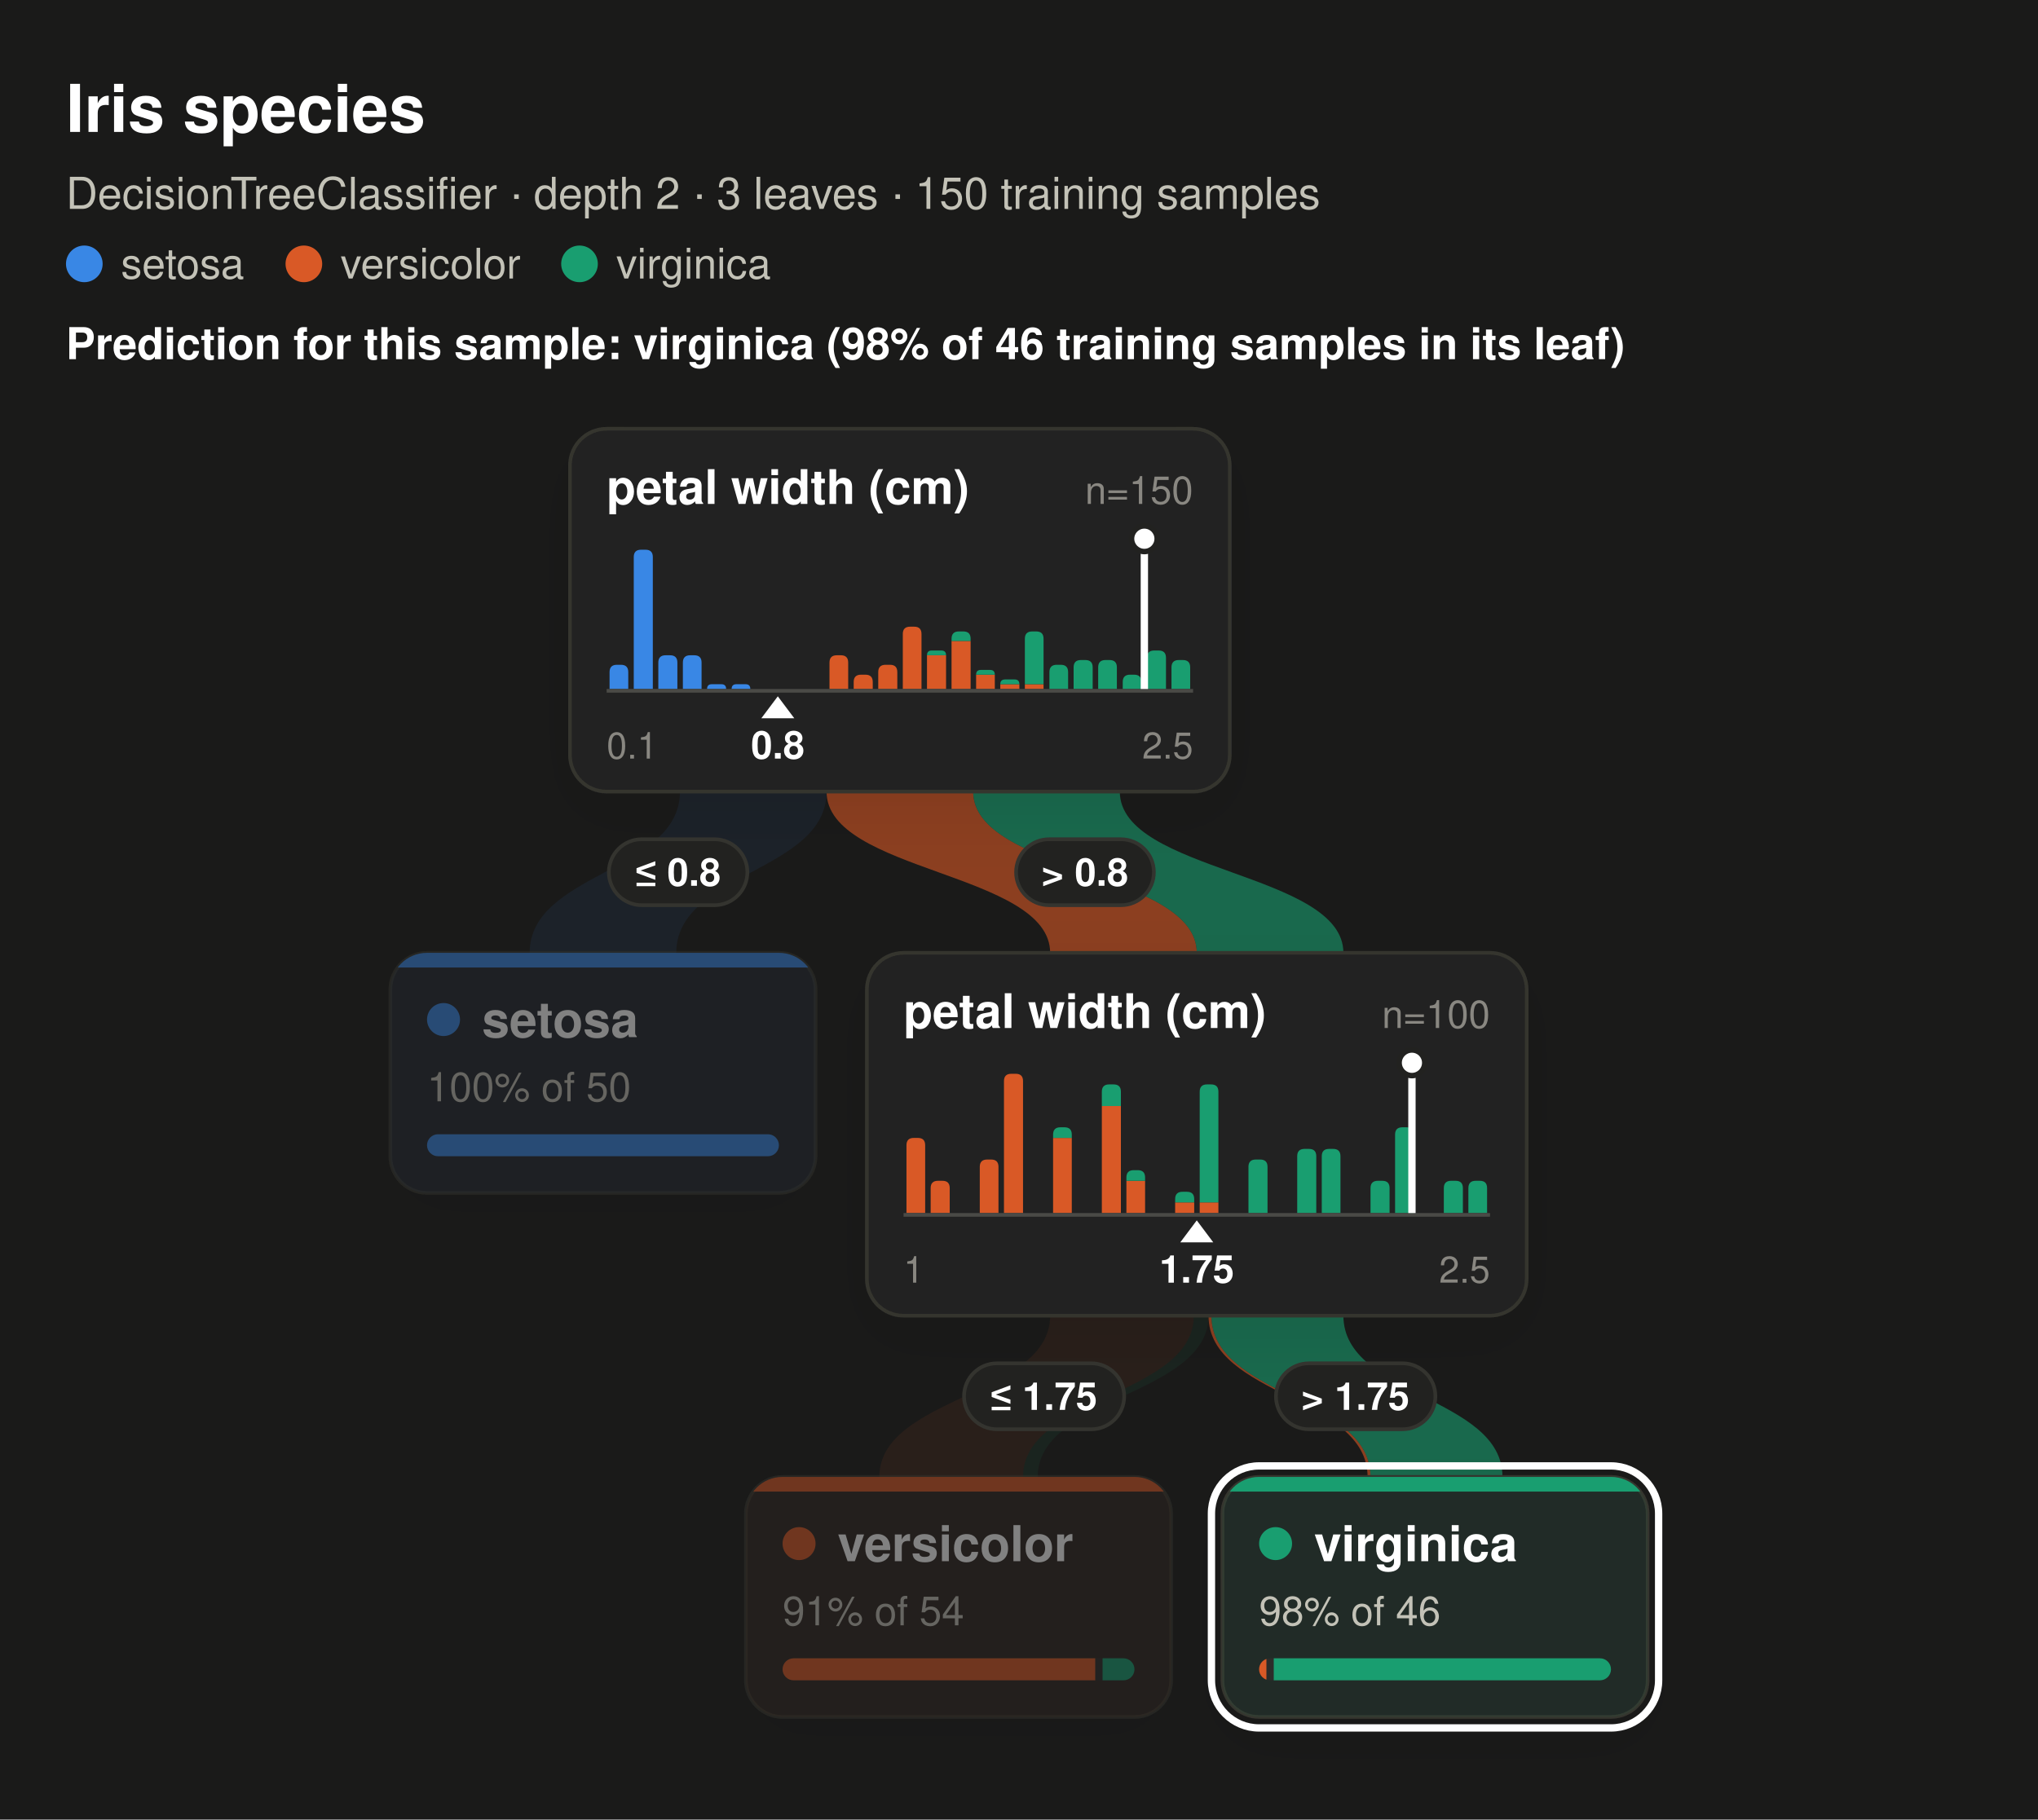
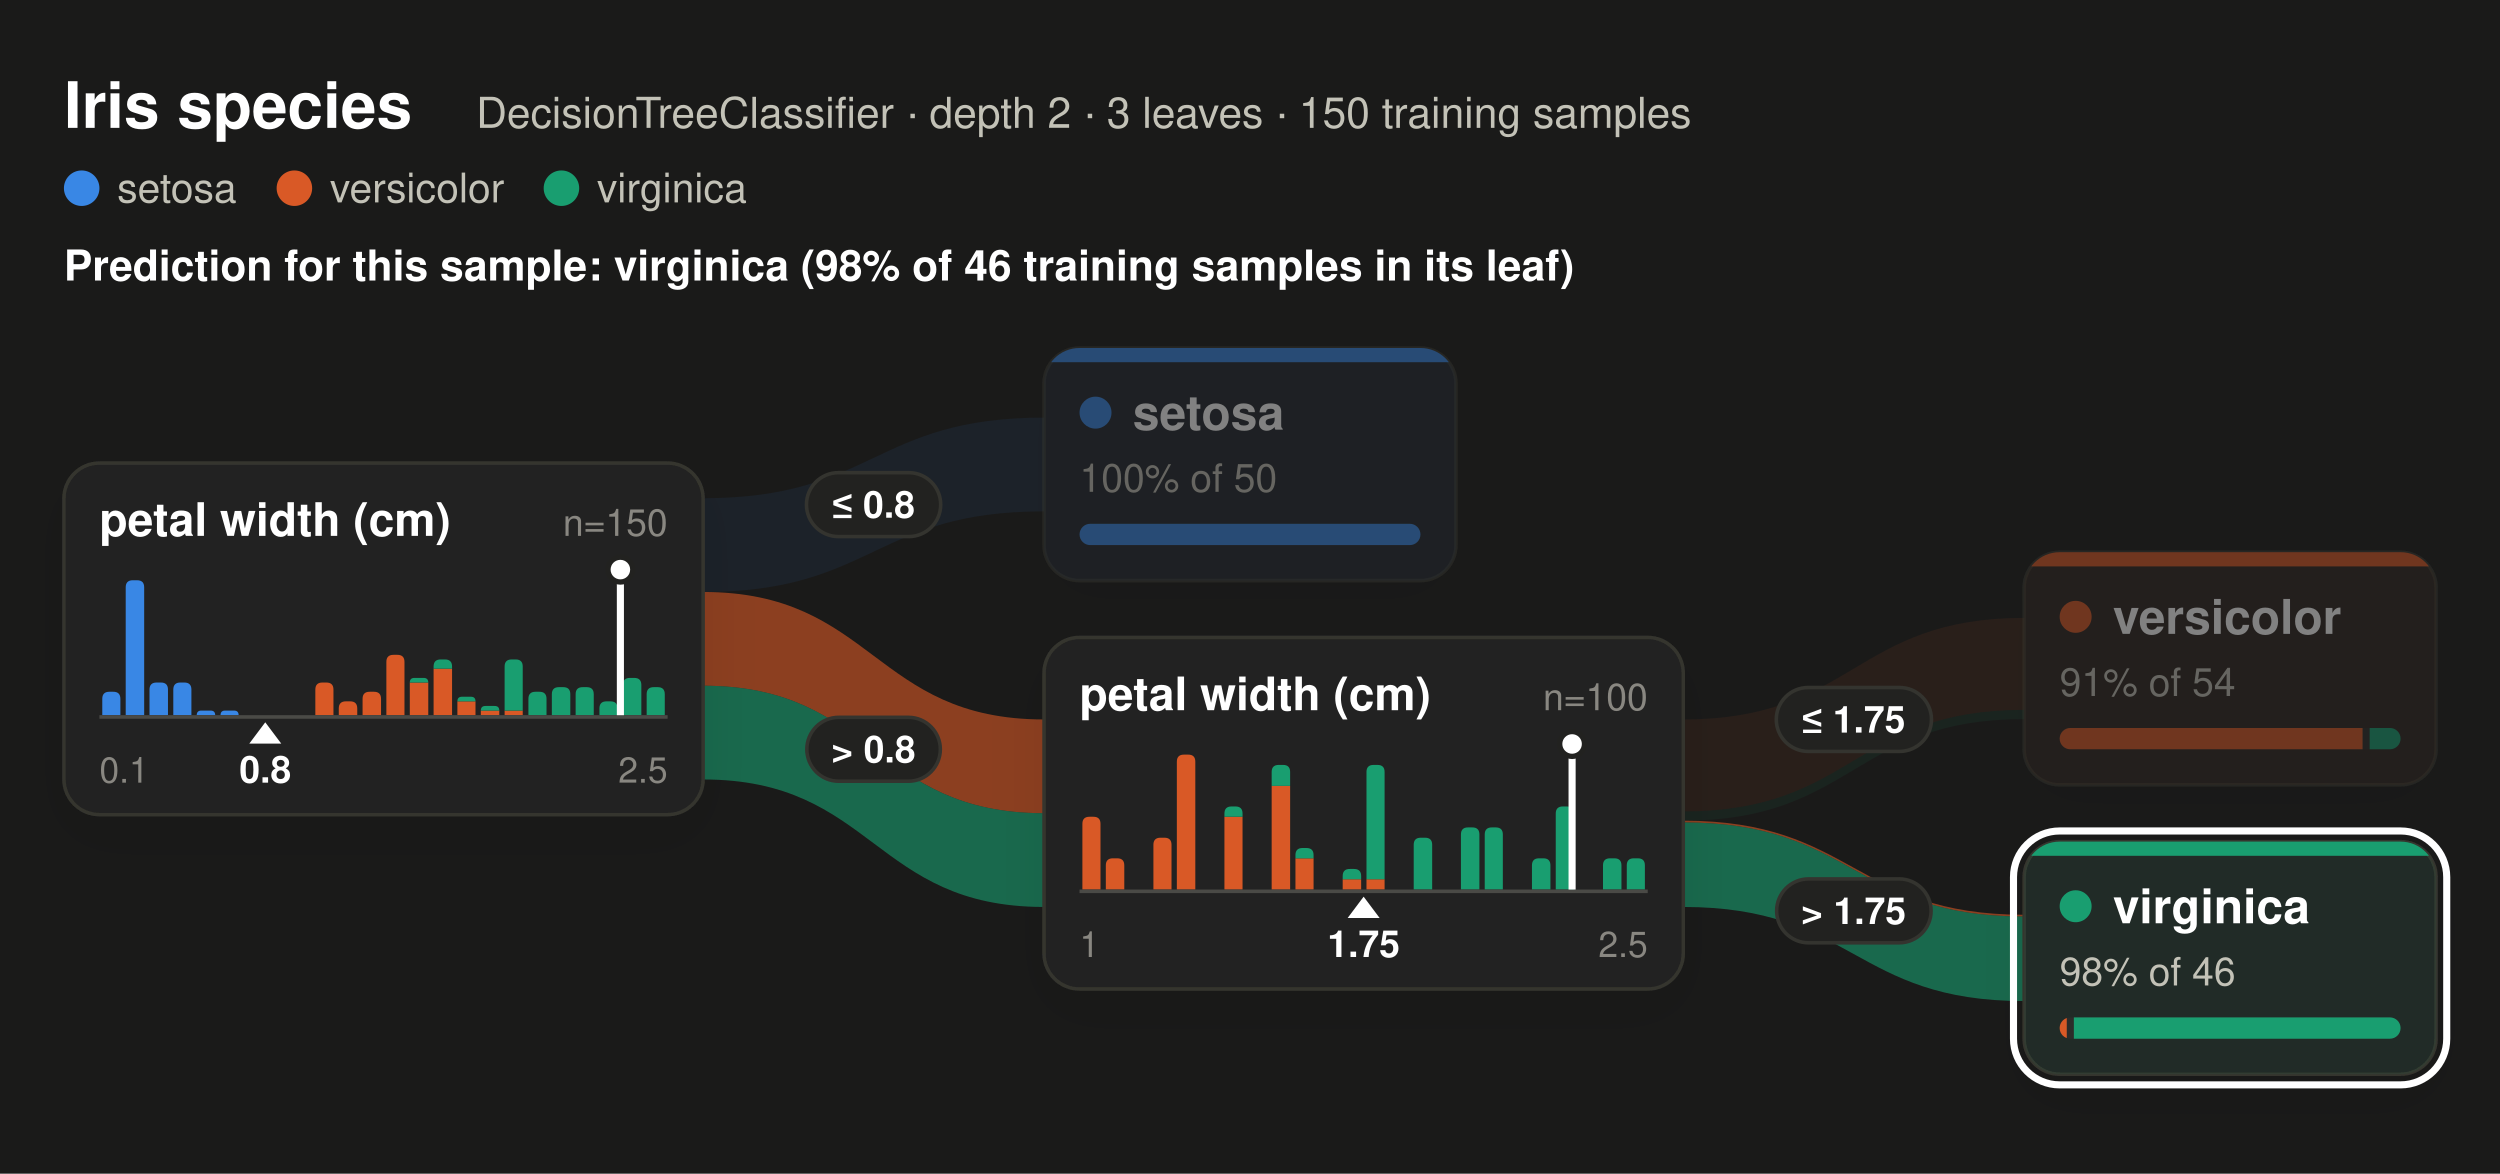
- <svg xmlns="http://www.w3.org/2000/svg" width="556" height="496.5" viewBox="0 0 556 496.5" role="img" aria-label="Iris species" font-family="Helvetica, 'Helvetica Neue', Arial, 'Nimbus Sans', 'Liberation Sans', sans-serif">
+ <svg xmlns="http://www.w3.org/2000/svg" width="704" height="330.5" viewBox="0 0 704 330.5" role="img" aria-label="Iris species" font-family="Helvetica, 'Helvetica Neue', Arial, 'Nimbus Sans', 'Liberation Sans', sans-serif">
  <defs>
    <filter id="dti11-sh" x="-20%" y="-20%" width="140%" height="160%">
      <feDropShadow dx="0" dy="1" stdDeviation="1" style="flood-color:#000000;flood-opacity:0.06" />
      <feDropShadow dx="0" dy="6" stdDeviation="8" style="flood-color:#000000;flood-opacity:0.07" />
    </filter>
  </defs>
  <rect width="100%" height="100%" style="fill:#1a1a19" />
  <g transform="translate(18,18)">
    <text x="0" y="18" style="font-size:18px;font-weight:650;fill:#ffffff">Iris species</text>
-     <text x="0" y="39" style="font-size:12px;font-weight:400;fill:#c3c2b7">DecisionTreeClassifier  ·  depth 2  ·  3 leaves  ·  150 training samples</text>
-     <circle cx="5" cy="54" r="5" style="fill:#3987e5" />
-     <text x="15" y="58" style="font-size:11.5px;font-weight:400;fill:#c3c2b7">setosa</text>
-     <circle cx="64.9" cy="54" r="5" style="fill:#d95926" />
-     <text x="74.9" y="58" style="font-size:11.5px;font-weight:400;fill:#c3c2b7">versicolor</text>
-     <circle cx="140.1" cy="54" r="5" style="fill:#199e70" />
-     <text x="150.1" y="58" style="font-size:11.5px;font-weight:400;fill:#c3c2b7">virginica</text>
-     <text x="0" y="80" style="font-size:12px;font-weight:600;fill:#ffffff">Prediction for this sample: virginica (98% of 46 training samples in its leaf)</text>
+     <text x="116.1" y="18" style="font-size:12px;font-weight:400;fill:#c3c2b7">DecisionTreeClassifier  ·  depth 2  ·  3 leaves  ·  150 training samples</text>
+     <circle cx="5" cy="35" r="5" style="fill:#3987e5" />
+     <text x="15" y="39" style="font-size:11.5px;font-weight:400;fill:#c3c2b7">setosa</text>
+     <circle cx="64.9" cy="35" r="5" style="fill:#d95926" />
+     <text x="74.9" y="39" style="font-size:11.5px;font-weight:400;fill:#c3c2b7">versicolor</text>
+     <circle cx="140.1" cy="35" r="5" style="fill:#199e70" />
+     <text x="150.1" y="39" style="font-size:11.5px;font-weight:400;fill:#c3c2b7">virginica</text>
+     <text x="0" y="61" style="font-size:12px;font-weight:600;fill:#ffffff">Prediction for this sample: virginica (98% of 46 training samples in its leaf)</text>
  </g>
-   <g transform="translate(106.5,117)">
+   <g transform="translate(18,98)">
    <g style="fill-opacity:0.08">
-       <path d="M79,99C79,121 38,121 38,143L78,143C78,121 119,121 119,99Z" style="fill:#3987e5" />
+       <path d="M180,42.3C228,42.3 228,19.6 276,19.6L276,46C228,46 228,68.7 180,68.7Z" style="fill:#3987e5" />
    </g>
    <g style="fill-opacity:0.6">
-       <path d="M119,99C119,121 180,121 180,143L220,143C220,121 159,121 159,99Z" style="fill:#d95926" />
-       <path d="M159,99C159,121 220,121 220,143L260,143C260,121 199,121 199,99Z" style="fill:#199e70" />
+       <path d="M180,68.7C228,68.7 228,104.6 276,104.6L276,131C228,131 228,95.1 180,95.1Z" style="fill:#d95926" />
+       <path d="M180,95.1C228,95.1 228,131 276,131L276,157.4C228,157.4 228,121.5 180,121.5Z" style="fill:#199e70" />
    </g>
    <g style="fill-opacity:0.08">
-       <path d="M180,242C180,264 133.4,264 133.4,286L172.6,286C172.6,264 219.2,264 219.2,242Z" style="fill:#d95926" />
-       <path d="M219.2,242C219.2,264 172.6,264 172.6,286L176.6,286C176.6,264 223.2,264 223.2,242Z" style="fill:#199e70" />
+       <path d="M456,104.6C504,104.6 504,76 552,76L552,101.9C504,101.9 504,130.5 456,130.5Z" style="fill:#d95926" />
+       <path d="M456,130.5C504,130.5 504,101.9 552,101.9L552,104.5C504,104.5 504,133.1 456,133.1Z" style="fill:#199e70" />
    </g>
    <g style="fill-opacity:0.6">
-       <path d="M223.2,242C223.2,264 266.6,264 266.6,286L267.4,286C267.4,264 224,264 224,242Z" style="fill:#d95926" />
-       <path d="M224,242C224,264 267.4,264 267.4,286L303.4,286C303.4,264 260,264 260,242Z" style="fill:#199e70" />
+       <path d="M456,133.1C504,133.1 504,159.6 552,159.6L552,160.1C504,160.1 504,133.6 456,133.6Z" style="fill:#d95926" />
+       <path d="M456,133.6C504,133.6 504,160.1 552,160.1L552,183.9C504,183.9 504,157.4 456,157.4Z" style="fill:#199e70" />
    </g>
-     <g transform="translate(49,0)">
+     <g transform="translate(0,32.4)">
      <rect class="dti-frame" width="180" height="99" rx="10" filter="url(#dti11-sh)" style="fill:#222220;stroke:#34342f;stroke-width:1" />
      <text x="170" y="20.5" text-anchor="end" style="font-size:10.5px;font-weight:400;fill:#898781;font-variant-numeric:tabular-nums">n=150</text>
      <text x="10" y="20.5" style="font-size:13px;font-weight:600;fill:#ffffff">petal width (cm)</text>
      <path d="M10.8,71V66.4Q10.8,64.4 12.8,64.4H13.9Q15.9,64.4 15.9,66.4V71Z" style="fill:#3987e5" />
      <path d="M17.4,71V35Q17.4,33 19.4,33H20.6Q22.6,33 22.6,35V71Z" style="fill:#3987e5" />
      <path d="M24.1,71V63.8Q24.1,61.8 26.1,61.8H27.3Q29.3,61.8 29.3,63.8V71Z" style="fill:#3987e5" />
      <path d="M30.8,71V63.8Q30.8,61.8 32.8,61.8H33.9Q35.9,61.8 35.9,63.8V71Z" style="fill:#3987e5" />
      <path d="M37.4,71V71Q37.4,69.7 38.7,69.7H41.3Q42.6,69.7 42.6,71V71Z" style="fill:#3987e5" />
      <path d="M44.1,71V71Q44.1,69.7 45.4,69.7H47.9Q49.2,69.7 49.2,71V71Z" style="fill:#3987e5" />
      <path d="M70.8,71V63.8Q70.8,61.8 72.8,61.8H73.9Q75.9,61.8 75.9,63.8V71Z" style="fill:#d95926" />
      <path d="M77.4,71V69.1Q77.4,67.1 79.4,67.1H80.6Q82.6,67.1 82.6,69.1V71Z" style="fill:#d95926" />
      <path d="M84.1,71V66.4Q84.1,64.4 86.1,64.4H87.3Q89.3,64.4 89.3,66.4V71Z" style="fill:#d95926" />
      <path d="M90.8,71V56Q90.8,54 92.8,54H93.9Q95.9,54 95.9,56V71Z" style="fill:#d95926" />
      <path d="M97.4,71V61.8H102.6V71Z" style="fill:#d95926" />
      <path d="M97.4,61.8V61.8Q97.4,60.5 98.7,60.5H101.3Q102.6,60.5 102.6,61.8V61.8Z" style="fill:#199e70" />
      <path d="M104.1,71V57.9H109.3V71Z" style="fill:#d95926" />
      <path d="M104.1,57.9V57.3Q104.1,55.3 106.1,55.3H107.3Q109.3,55.3 109.3,57.3V57.9Z" style="fill:#199e70" />
      <path d="M110.8,71V67.1H115.9V71Z" style="fill:#d95926" />
      <path d="M110.8,67.1V67.1Q110.8,65.8 112.1,65.8H114.6Q115.9,65.8 115.9,67.1V67.1Z" style="fill:#199e70" />
      <path d="M117.4,71V69.7H122.6V71Z" style="fill:#d95926" />
      <path d="M117.4,69.7V69.7Q117.4,68.4 118.7,68.4H121.3Q122.6,68.4 122.6,69.7V69.7Z" style="fill:#199e70" />
      <path d="M124.1,71V69.7H129.2V71Z" style="fill:#d95926" />
      <path d="M124.1,69.7V57.3Q124.1,55.3 126.1,55.3H127.2Q129.2,55.3 129.2,57.3V69.7Z" style="fill:#199e70" />
      <path d="M130.8,71V66.4Q130.8,64.4 132.8,64.4H133.9Q135.9,64.4 135.9,66.4V71Z" style="fill:#199e70" />
      <path d="M137.4,71V65.1Q137.4,63.1 139.4,63.1H140.6Q142.6,63.1 142.6,65.1V71Z" style="fill:#199e70" />
      <path d="M144.1,71V65.1Q144.1,63.1 146.1,63.1H147.2Q149.2,63.1 149.2,65.1V71Z" style="fill:#199e70" />
      <path d="M150.8,71V69.1Q150.8,67.1 152.8,67.1H153.9Q155.9,67.1 155.9,69.1V71Z" style="fill:#199e70" />
      <path d="M157.4,71V62.5Q157.4,60.5 159.4,60.5H160.6Q162.6,60.5 162.6,62.5V71Z" style="fill:#199e70" />
      <path d="M164.1,71V65.1Q164.1,63.1 166.1,63.1H167.2Q169.2,63.1 169.2,65.1V71Z" style="fill:#199e70" />
      <line x1="10" y1="71.5" x2="170" y2="71.5" style="stroke:#4a4a46;stroke-width:1" />
      <path d="M56.7,73l4.5,6h-9z" style="fill:#ffffff" />
      <text x="56.7" y="90" text-anchor="middle" style="font-size:10.5px;font-weight:600;fill:#ffffff">0.8</text>
      <text x="10" y="90" style="font-size:10px;font-weight:400;fill:#898781">0.1</text>
      <text x="170" y="90" text-anchor="end" style="font-size:10px;font-weight:400;fill:#898781">2.5</text>
      <line x1="156.7" y1="30" x2="156.7" y2="71" style="stroke:#ffffff;stroke-width:2" />
      <circle cx="156.7" cy="30" r="3.5" style="fill:#ffffff;stroke:#222220;stroke-width:1.5" />
    </g>
-     <g transform="translate(0,143)" style="opacity:0.45">
+     <g transform="translate(276,0)" style="opacity:0.45">
      <rect class="dti-frame" width="116" height="65.5" rx="10" filter="url(#dti11-sh)" style="fill:#222220;stroke:#34342f;stroke-width:1" />
      <clipPath id="dti11-cc1">
        <rect width="116" height="65.5" rx="10" />
      </clipPath>
      <g clip-path="url(#dti11-cc1)">
        <rect width="116" height="65.5" style="fill:#3987e5;fill-opacity:0.07" />
        <rect width="116" height="4" style="fill:#3987e5" />
      </g>
      <circle cx="14.5" cy="18.2" r="4.5" style="fill:#3987e5" />
      <text x="25" y="23" style="font-size:13.5px;font-weight:600;fill:#ffffff">setosa</text>
      <text x="10" y="40.5" style="font-size:11px;font-weight:400;fill:#c3c2b7;font-variant-numeric:tabular-nums">100% of 50</text>
      <clipPath id="dti11-cb1">
        <rect x="10" y="49.5" width="96" height="6" rx="3" />
      </clipPath>
      <g clip-path="url(#dti11-cb1)">
        <rect x="10" y="49.5" width="96" height="6" style="fill:#2c2c2a" />
        <rect x="10" y="49.5" width="96" height="6" style="fill:#3987e5" />
      </g>
    </g>
-     <g transform="translate(130,143)">
+     <g transform="translate(276,81.5)">
      <rect class="dti-frame" width="180" height="99" rx="10" filter="url(#dti11-sh)" style="fill:#222220;stroke:#34342f;stroke-width:1" />
      <text x="170" y="20.5" text-anchor="end" style="font-size:10.5px;font-weight:400;fill:#898781;font-variant-numeric:tabular-nums">n=100</text>
      <text x="10" y="20.5" style="font-size:13px;font-weight:600;fill:#ffffff">petal width (cm)</text>
      <path d="M10.8,71V52.5Q10.8,50.5 12.8,50.5H13.9Q15.9,50.5 15.9,52.5V71Z" style="fill:#d95926" />
      <path d="M17.4,71V64.2Q17.4,62.2 19.4,62.2H20.6Q22.6,62.2 22.6,64.2V71Z" style="fill:#d95926" />
      <path d="M30.8,71V58.4Q30.8,56.4 32.8,56.4H33.9Q35.9,56.4 35.9,58.4V71Z" style="fill:#d95926" />
      <path d="M37.4,71V35Q37.4,33 39.4,33H40.6Q42.6,33 42.6,35V71Z" style="fill:#d95926" />
      <path d="M50.8,71V50.5H55.9V71Z" style="fill:#d95926" />
      <path d="M50.8,50.5V49.6Q50.8,47.6 52.8,47.6H53.9Q55.9,47.6 55.9,49.6V50.5Z" style="fill:#199e70" />
      <path d="M64.1,71V41.8H69.3V71Z" style="fill:#d95926" />
      <path d="M64.1,41.8V37.9Q64.1,35.9 66.1,35.9H67.3Q69.3,35.9 69.3,37.9V41.8Z" style="fill:#199e70" />
      <path d="M70.8,71V62.2H75.9V71Z" style="fill:#d95926" />
      <path d="M70.8,62.2V61.3Q70.8,59.3 72.8,59.3H73.9Q75.9,59.3 75.9,61.3V62.2Z" style="fill:#199e70" />
      <path d="M84.1,71V68.1H89.3V71Z" style="fill:#d95926" />
      <path d="M84.1,68.1V67.2Q84.1,65.2 86.1,65.2H87.3Q89.3,65.2 89.3,67.2V68.1Z" style="fill:#199e70" />
      <path d="M90.8,71V68.1H95.9V71Z" style="fill:#d95926" />
      <path d="M90.8,68.1V37.9Q90.8,35.9 92.8,35.9H93.9Q95.9,35.9 95.9,37.9V68.1Z" style="fill:#199e70" />
      <path d="M104.1,71V58.4Q104.1,56.4 106.1,56.4H107.3Q109.3,56.4 109.3,58.4V71Z" style="fill:#199e70" />
      <path d="M117.4,71V55.5Q117.4,53.5 119.4,53.5H120.6Q122.6,53.5 122.6,55.5V71Z" style="fill:#199e70" />
      <path d="M124.1,71V55.5Q124.1,53.5 126.1,53.5H127.2Q129.2,53.5 129.2,55.5V71Z" style="fill:#199e70" />
      <path d="M137.4,71V64.2Q137.4,62.2 139.4,62.2H140.6Q142.6,62.2 142.6,64.2V71Z" style="fill:#199e70" />
      <path d="M144.1,71V49.6Q144.1,47.6 146.1,47.6H147.2Q149.2,47.6 149.2,49.6V71Z" style="fill:#199e70" />
      <path d="M157.4,71V64.2Q157.4,62.2 159.4,62.2H160.6Q162.6,62.2 162.6,64.2V71Z" style="fill:#199e70" />
      <path d="M164.1,71V64.2Q164.1,62.2 166.1,62.2H167.2Q169.2,62.2 169.2,64.2V71Z" style="fill:#199e70" />
      <line x1="10" y1="71.5" x2="170" y2="71.5" style="stroke:#4a4a46;stroke-width:1" />
      <path d="M90,73l4.5,6h-9z" style="fill:#ffffff" />
      <text x="90" y="90" text-anchor="middle" style="font-size:10.5px;font-weight:600;fill:#ffffff">1.75</text>
      <text x="10" y="90" style="font-size:10px;font-weight:400;fill:#898781">1</text>
      <text x="170" y="90" text-anchor="end" style="font-size:10px;font-weight:400;fill:#898781">2.5</text>
      <line x1="148.7" y1="30" x2="148.7" y2="71" style="stroke:#ffffff;stroke-width:2" />
      <circle cx="148.7" cy="30" r="3.5" style="fill:#ffffff;stroke:#222220;stroke-width:1.5" />
    </g>
-     <g transform="translate(97,286)" style="opacity:0.45">
+     <g transform="translate(552,57.5)" style="opacity:0.45">
      <rect class="dti-frame" width="116" height="65.5" rx="10" filter="url(#dti11-sh)" style="fill:#222220;stroke:#34342f;stroke-width:1" />
      <clipPath id="dti11-cc3">
        <rect width="116" height="65.5" rx="10" />
      </clipPath>
      <g clip-path="url(#dti11-cc3)">
        <rect width="116" height="65.5" style="fill:#d95926;fill-opacity:0.07" />
        <rect width="116" height="4" style="fill:#d95926" />
      </g>
      <circle cx="14.5" cy="18.2" r="4.5" style="fill:#d95926" />
      <text x="25" y="23" style="font-size:13.5px;font-weight:600;fill:#ffffff">versicolor</text>
      <text x="10" y="40.5" style="font-size:11px;font-weight:400;fill:#c3c2b7;font-variant-numeric:tabular-nums">91% of 54</text>
      <clipPath id="dti11-cb3">
        <rect x="10" y="49.5" width="96" height="6" rx="3" />
      </clipPath>
      <g clip-path="url(#dti11-cb3)">
        <rect x="10" y="49.5" width="96" height="6" style="fill:#2c2c2a" />
        <rect x="10" y="49.5" width="85.3" height="6" style="fill:#d95926" />
        <rect x="97.3" y="49.5" width="8.7" height="6" style="fill:#199e70" />
      </g>
    </g>
-     <g transform="translate(227,286)">
+     <g transform="translate(552,139)">
      <rect class="dti-frame" width="116" height="65.5" rx="10" filter="url(#dti11-sh)" style="fill:#222220;stroke:#34342f;stroke-width:1" />
      <clipPath id="dti11-cc4">
        <rect width="116" height="65.5" rx="10" />
      </clipPath>
      <g clip-path="url(#dti11-cc4)">
        <rect width="116" height="65.5" style="fill:#199e70;fill-opacity:0.07" />
        <rect width="116" height="4" style="fill:#199e70" />
      </g>
      <circle cx="14.5" cy="18.2" r="4.5" style="fill:#199e70" />
      <text x="25" y="23" style="font-size:13.5px;font-weight:600;fill:#ffffff">virginica</text>
      <text x="10" y="40.5" style="font-size:11px;font-weight:400;fill:#c3c2b7;font-variant-numeric:tabular-nums">98% of 46</text>
      <clipPath id="dti11-cb4">
        <rect x="10" y="49.5" width="96" height="6" rx="3" />
      </clipPath>
      <g clip-path="url(#dti11-cb4)">
        <rect x="10" y="49.5" width="96" height="6" style="fill:#2c2c2a" />
        <rect x="10" y="49.5" width="2" height="6" style="fill:#d95926" />
        <rect x="14" y="49.5" width="92" height="6" style="fill:#199e70" />
      </g>
      <rect x="-3" y="-3" width="122" height="71.5" rx="13" style="fill:none;stroke:#ffffff;stroke-width:2" />
    </g>
    <g class="dti-pill">
-       <rect x="59.6" y="112" width="37.8" height="18" rx="9" style="fill:#222220;stroke:#34342f;stroke-width:1" />
-       <text x="78.5" y="124.7" text-anchor="middle" style="font-size:10.5px;font-weight:600;fill:#ffffff;font-variant-numeric:tabular-nums">≤ 0.8</text>
+       <rect x="209.1" y="35.1" width="37.8" height="18" rx="9" style="fill:#222220;stroke:#34342f;stroke-width:1" />
+       <text x="228" y="47.8" text-anchor="middle" style="font-size:10.5px;font-weight:600;fill:#ffffff;font-variant-numeric:tabular-nums">≤ 0.8</text>
    </g>
    <g class="dti-pill">
-       <rect x="170.7" y="112" width="37.6" height="18" rx="9" style="fill:#222220;stroke:#34342f;stroke-width:1" />
-       <text x="189.5" y="124.7" text-anchor="middle" style="font-size:10.5px;font-weight:600;fill:#ffffff;font-variant-numeric:tabular-nums">&gt; 0.8</text>
+       <rect x="209.2" y="104" width="37.6" height="18" rx="9" style="fill:#222220;stroke:#34342f;stroke-width:1" />
+       <text x="228" y="116.7" text-anchor="middle" style="font-size:10.5px;font-weight:600;fill:#ffffff;font-variant-numeric:tabular-nums">&gt; 0.8</text>
    </g>
    <g class="dti-pill">
-       <rect x="156.5" y="255" width="43.7" height="18" rx="9" style="fill:#222220;stroke:#34342f;stroke-width:1" />
-       <text x="178.3" y="267.7" text-anchor="middle" style="font-size:10.5px;font-weight:600;fill:#ffffff;font-variant-numeric:tabular-nums">≤ 1.75</text>
+       <rect x="482.2" y="95.6" width="43.7" height="18" rx="9" style="fill:#222220;stroke:#34342f;stroke-width:1" />
+       <text x="504" y="108.3" text-anchor="middle" style="font-size:10.5px;font-weight:600;fill:#ffffff;font-variant-numeric:tabular-nums">≤ 1.75</text>
    </g>
    <g class="dti-pill">
-       <rect x="241.6" y="255" width="43.5" height="18" rx="9" style="fill:#222220;stroke:#34342f;stroke-width:1" />
-       <text x="263.3" y="267.7" text-anchor="middle" style="font-size:10.5px;font-weight:600;fill:#ffffff;font-variant-numeric:tabular-nums">&gt; 1.75</text>
+       <rect x="482.3" y="149.5" width="43.5" height="18" rx="9" style="fill:#222220;stroke:#34342f;stroke-width:1" />
+       <text x="504" y="162.2" text-anchor="middle" style="font-size:10.5px;font-weight:600;fill:#ffffff;font-variant-numeric:tabular-nums">&gt; 1.75</text>
    </g>
  </g>
</svg>
